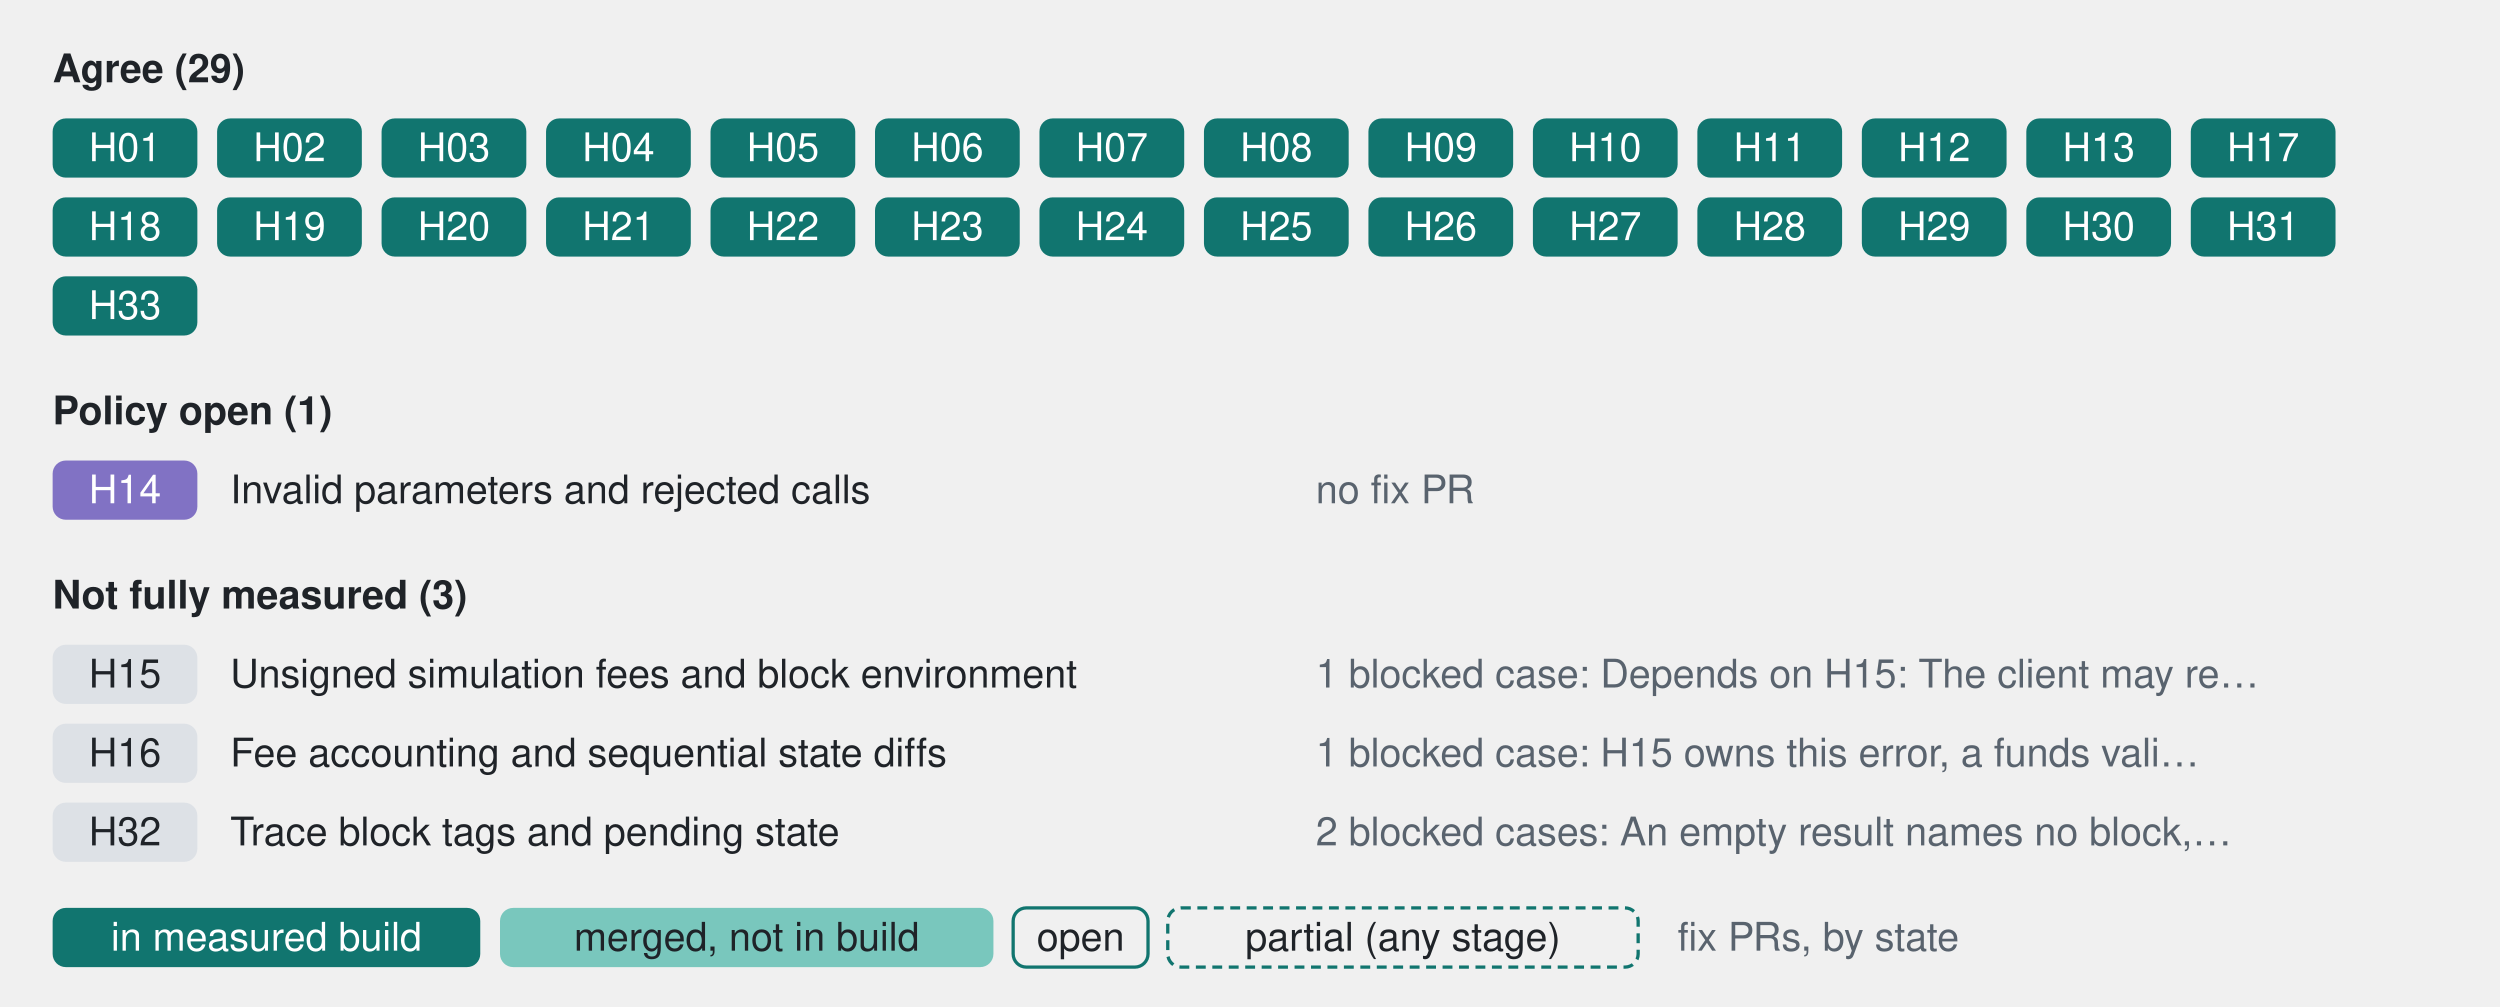
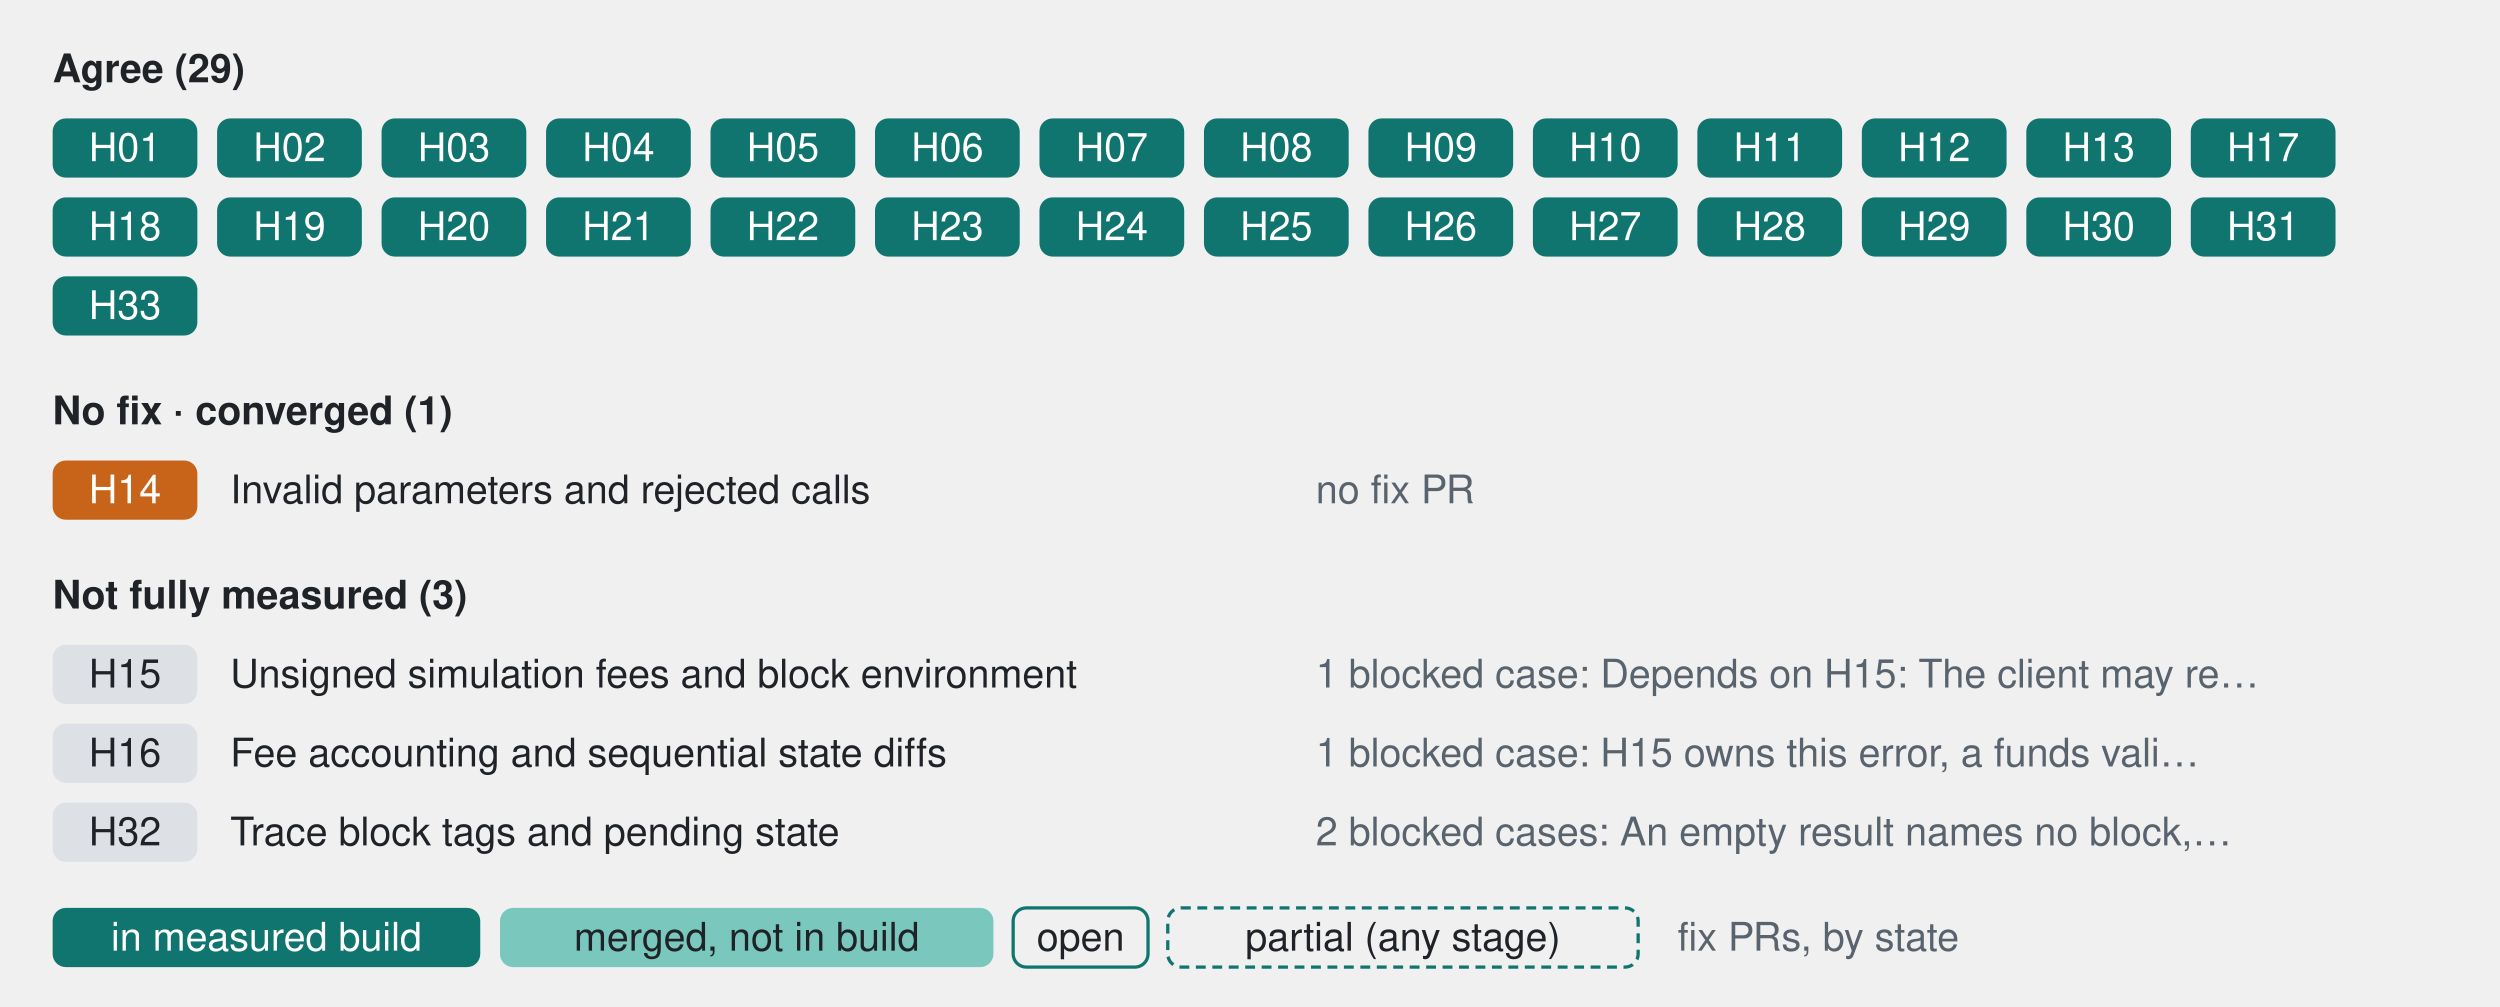
<svg xmlns="http://www.w3.org/2000/svg" width="760" height="306" viewBox="0 0 760 306" role="img" aria-labelledby="title">
  <style>text{font-family:-apple-system,BlinkMacSystemFont,"Segoe UI",Helvetica,Arial,sans-serif;font-size:12px}.head{font-weight:600}.partial{stroke-dasharray:3 2}.label{fill:#1f2328}.muted{fill:#59636e}.pr{fill:none;stroke:#11756f}.edge{stroke:#11756f}.b-agree{fill:#11756f}.n-agree{fill:#ffffff}.b-fix{fill:#79c7bd}.n-fix{fill:#1f2328}.b-converged{fill:#c8641a}.n-converged{fill:#ffffff}.b-review{fill:#f2b36b}.n-review{fill:#1f2328}.b-policy{fill:#8172c4}.n-policy{fill:#ffffff}.b-unmeasured{fill:#dde1e6}.n-unmeasured{fill:#1f2328}@media (prefers-color-scheme:dark){.label{fill:#e6edf3}.muted{fill:#9198a1}.pr{fill:none;stroke:#3aa59a}.edge{stroke:#3aa59a}.b-agree{fill:#3aa59a}.n-agree{fill:#0d1117}.b-fix{fill:#1a6b62}.n-fix{fill:#ffffff}.b-converged{fill:#e5843a}.n-converged{fill:#0d1117}.b-review{fill:#8f5420}.n-review{fill:#ffffff}.b-policy{fill:#9b8fe0}.n-policy{fill:#0d1117}.b-unmeasured{fill:#2d333b}.n-unmeasured{fill:#e6edf3}}</style>
  <text class="label head" x="16" y="25">Agree (29)</text>
  <rect class="b-agree" x="16" y="36" width="44" height="18" rx="4" />
  <text class="n-agree" x="38" y="49" text-anchor="middle">H01</text>
  <rect class="b-agree" x="66" y="36" width="44" height="18" rx="4" />
  <text class="n-agree" x="88" y="49" text-anchor="middle">H02</text>
  <rect class="b-agree" x="116" y="36" width="44" height="18" rx="4" />
  <text class="n-agree" x="138" y="49" text-anchor="middle">H03</text>
  <rect class="b-agree" x="166" y="36" width="44" height="18" rx="4" />
  <text class="n-agree" x="188" y="49" text-anchor="middle">H04</text>
  <rect class="b-agree" x="216" y="36" width="44" height="18" rx="4" />
  <text class="n-agree" x="238" y="49" text-anchor="middle">H05</text>
  <rect class="b-agree" x="266" y="36" width="44" height="18" rx="4" />
  <text class="n-agree" x="288" y="49" text-anchor="middle">H06</text>
  <rect class="b-agree" x="316" y="36" width="44" height="18" rx="4" />
  <text class="n-agree" x="338" y="49" text-anchor="middle">H07</text>
  <rect class="b-agree" x="366" y="36" width="44" height="18" rx="4" />
  <text class="n-agree" x="388" y="49" text-anchor="middle">H08</text>
  <rect class="b-agree" x="416" y="36" width="44" height="18" rx="4" />
  <text class="n-agree" x="438" y="49" text-anchor="middle">H09</text>
  <rect class="b-agree" x="466" y="36" width="44" height="18" rx="4" />
  <text class="n-agree" x="488" y="49" text-anchor="middle">H10</text>
  <rect class="b-agree" x="516" y="36" width="44" height="18" rx="4" />
  <text class="n-agree" x="538" y="49" text-anchor="middle">H11</text>
  <rect class="b-agree" x="566" y="36" width="44" height="18" rx="4" />
  <text class="n-agree" x="588" y="49" text-anchor="middle">H12</text>
  <rect class="b-agree" x="616" y="36" width="44" height="18" rx="4" />
  <text class="n-agree" x="638" y="49" text-anchor="middle">H13</text>
  <rect class="b-agree" x="666" y="36" width="44" height="18" rx="4" />
  <text class="n-agree" x="688" y="49" text-anchor="middle">H17</text>
  <rect class="b-agree" x="16" y="60" width="44" height="18" rx="4" />
  <text class="n-agree" x="38" y="73" text-anchor="middle">H18</text>
  <rect class="b-agree" x="66" y="60" width="44" height="18" rx="4" />
  <text class="n-agree" x="88" y="73" text-anchor="middle">H19</text>
  <rect class="b-agree" x="116" y="60" width="44" height="18" rx="4" />
  <text class="n-agree" x="138" y="73" text-anchor="middle">H20</text>
  <rect class="b-agree" x="166" y="60" width="44" height="18" rx="4" />
  <text class="n-agree" x="188" y="73" text-anchor="middle">H21</text>
  <rect class="b-agree" x="216" y="60" width="44" height="18" rx="4" />
  <text class="n-agree" x="238" y="73" text-anchor="middle">H22</text>
  <rect class="b-agree" x="266" y="60" width="44" height="18" rx="4" />
  <text class="n-agree" x="288" y="73" text-anchor="middle">H23</text>
  <rect class="b-agree" x="316" y="60" width="44" height="18" rx="4" />
  <text class="n-agree" x="338" y="73" text-anchor="middle">H24</text>
  <rect class="b-agree" x="366" y="60" width="44" height="18" rx="4" />
  <text class="n-agree" x="388" y="73" text-anchor="middle">H25</text>
  <rect class="b-agree" x="416" y="60" width="44" height="18" rx="4" />
  <text class="n-agree" x="438" y="73" text-anchor="middle">H26</text>
  <rect class="b-agree" x="466" y="60" width="44" height="18" rx="4" />
  <text class="n-agree" x="488" y="73" text-anchor="middle">H27</text>
  <rect class="b-agree" x="516" y="60" width="44" height="18" rx="4" />
  <text class="n-agree" x="538" y="73" text-anchor="middle">H28</text>
  <rect class="b-agree" x="566" y="60" width="44" height="18" rx="4" />
  <text class="n-agree" x="588" y="73" text-anchor="middle">H29</text>
  <rect class="b-agree" x="616" y="60" width="44" height="18" rx="4" />
  <text class="n-agree" x="638" y="73" text-anchor="middle">H30</text>
  <rect class="b-agree" x="666" y="60" width="44" height="18" rx="4" />
  <text class="n-agree" x="688" y="73" text-anchor="middle">H31</text>
  <rect class="b-agree" x="16" y="84" width="44" height="18" rx="4" />
  <text class="n-agree" x="38" y="97" text-anchor="middle">H33</text>
-   <text class="label head" x="16" y="129">Policy open (1)</text>
-   <rect class="b-policy" x="16" y="140" width="44" height="18" rx="4" />
-   <text class="n-policy" x="38" y="153" text-anchor="middle">H14</text>
+   <text class="label head" x="16" y="129">No fix · converged (1)</text>
+   <rect class="b-converged" x="16" y="140" width="44" height="18" rx="4" />
+   <text class="n-converged" x="38" y="153" text-anchor="middle">H14</text>
  <text class="label" x="70" y="153">Invalid parameters and rejected calls</text>
  <text class="muted" x="400" y="153">no fix PR</text>
  <text class="label head" x="16" y="185">Not fully measured (3)</text>
  <rect class="b-unmeasured" x="16" y="196" width="44" height="18" rx="4" />
  <text class="n-unmeasured" x="38" y="209" text-anchor="middle">H15</text>
  <text class="label" x="70" y="209">Unsigned simulation fees and block environment</text>
  <text class="muted" x="400" y="209">1 blocked case: Depends on H15: The client may re…</text>
  <rect class="b-unmeasured" x="16" y="220" width="44" height="18" rx="4" />
  <text class="n-unmeasured" x="38" y="233" text-anchor="middle">H16</text>
  <text class="label" x="70" y="233">Fee accounting and sequential state diffs</text>
  <text class="muted" x="400" y="233">1 blocked case: H15 owns this error, a funds vali…</text>
  <rect class="b-unmeasured" x="16" y="244" width="44" height="18" rx="4" />
  <text class="n-unmeasured" x="38" y="257" text-anchor="middle">H32</text>
  <text class="label" x="70" y="257">Trace block tags and pending state</text>
  <text class="muted" x="400" y="257">2 blocked cases: An empty result names no block,…</text>
  <rect class="b-agree" x="16" y="276" width="130" height="18" rx="4" />
  <text class="n-agree" x="81" y="289" text-anchor="middle">in measured build</text>
  <rect class="b-fix" x="152" y="276" width="150" height="18" rx="4" />
  <text class="n-fix" x="227" y="289" text-anchor="middle">merged, not in build</text>
  <rect class="pr" x="308" y="276" width="41" height="18" rx="4" />
  <text class="label" x="328.5" y="289" text-anchor="middle">open</text>
  <rect class="pr partial" x="355" y="276" width="143" height="18" rx="4" />
  <text class="label" x="426.5" y="289" text-anchor="middle">partial (any stage)</text>
  <text class="muted" x="510" y="289">fix PRs, by state</text>
</svg>
